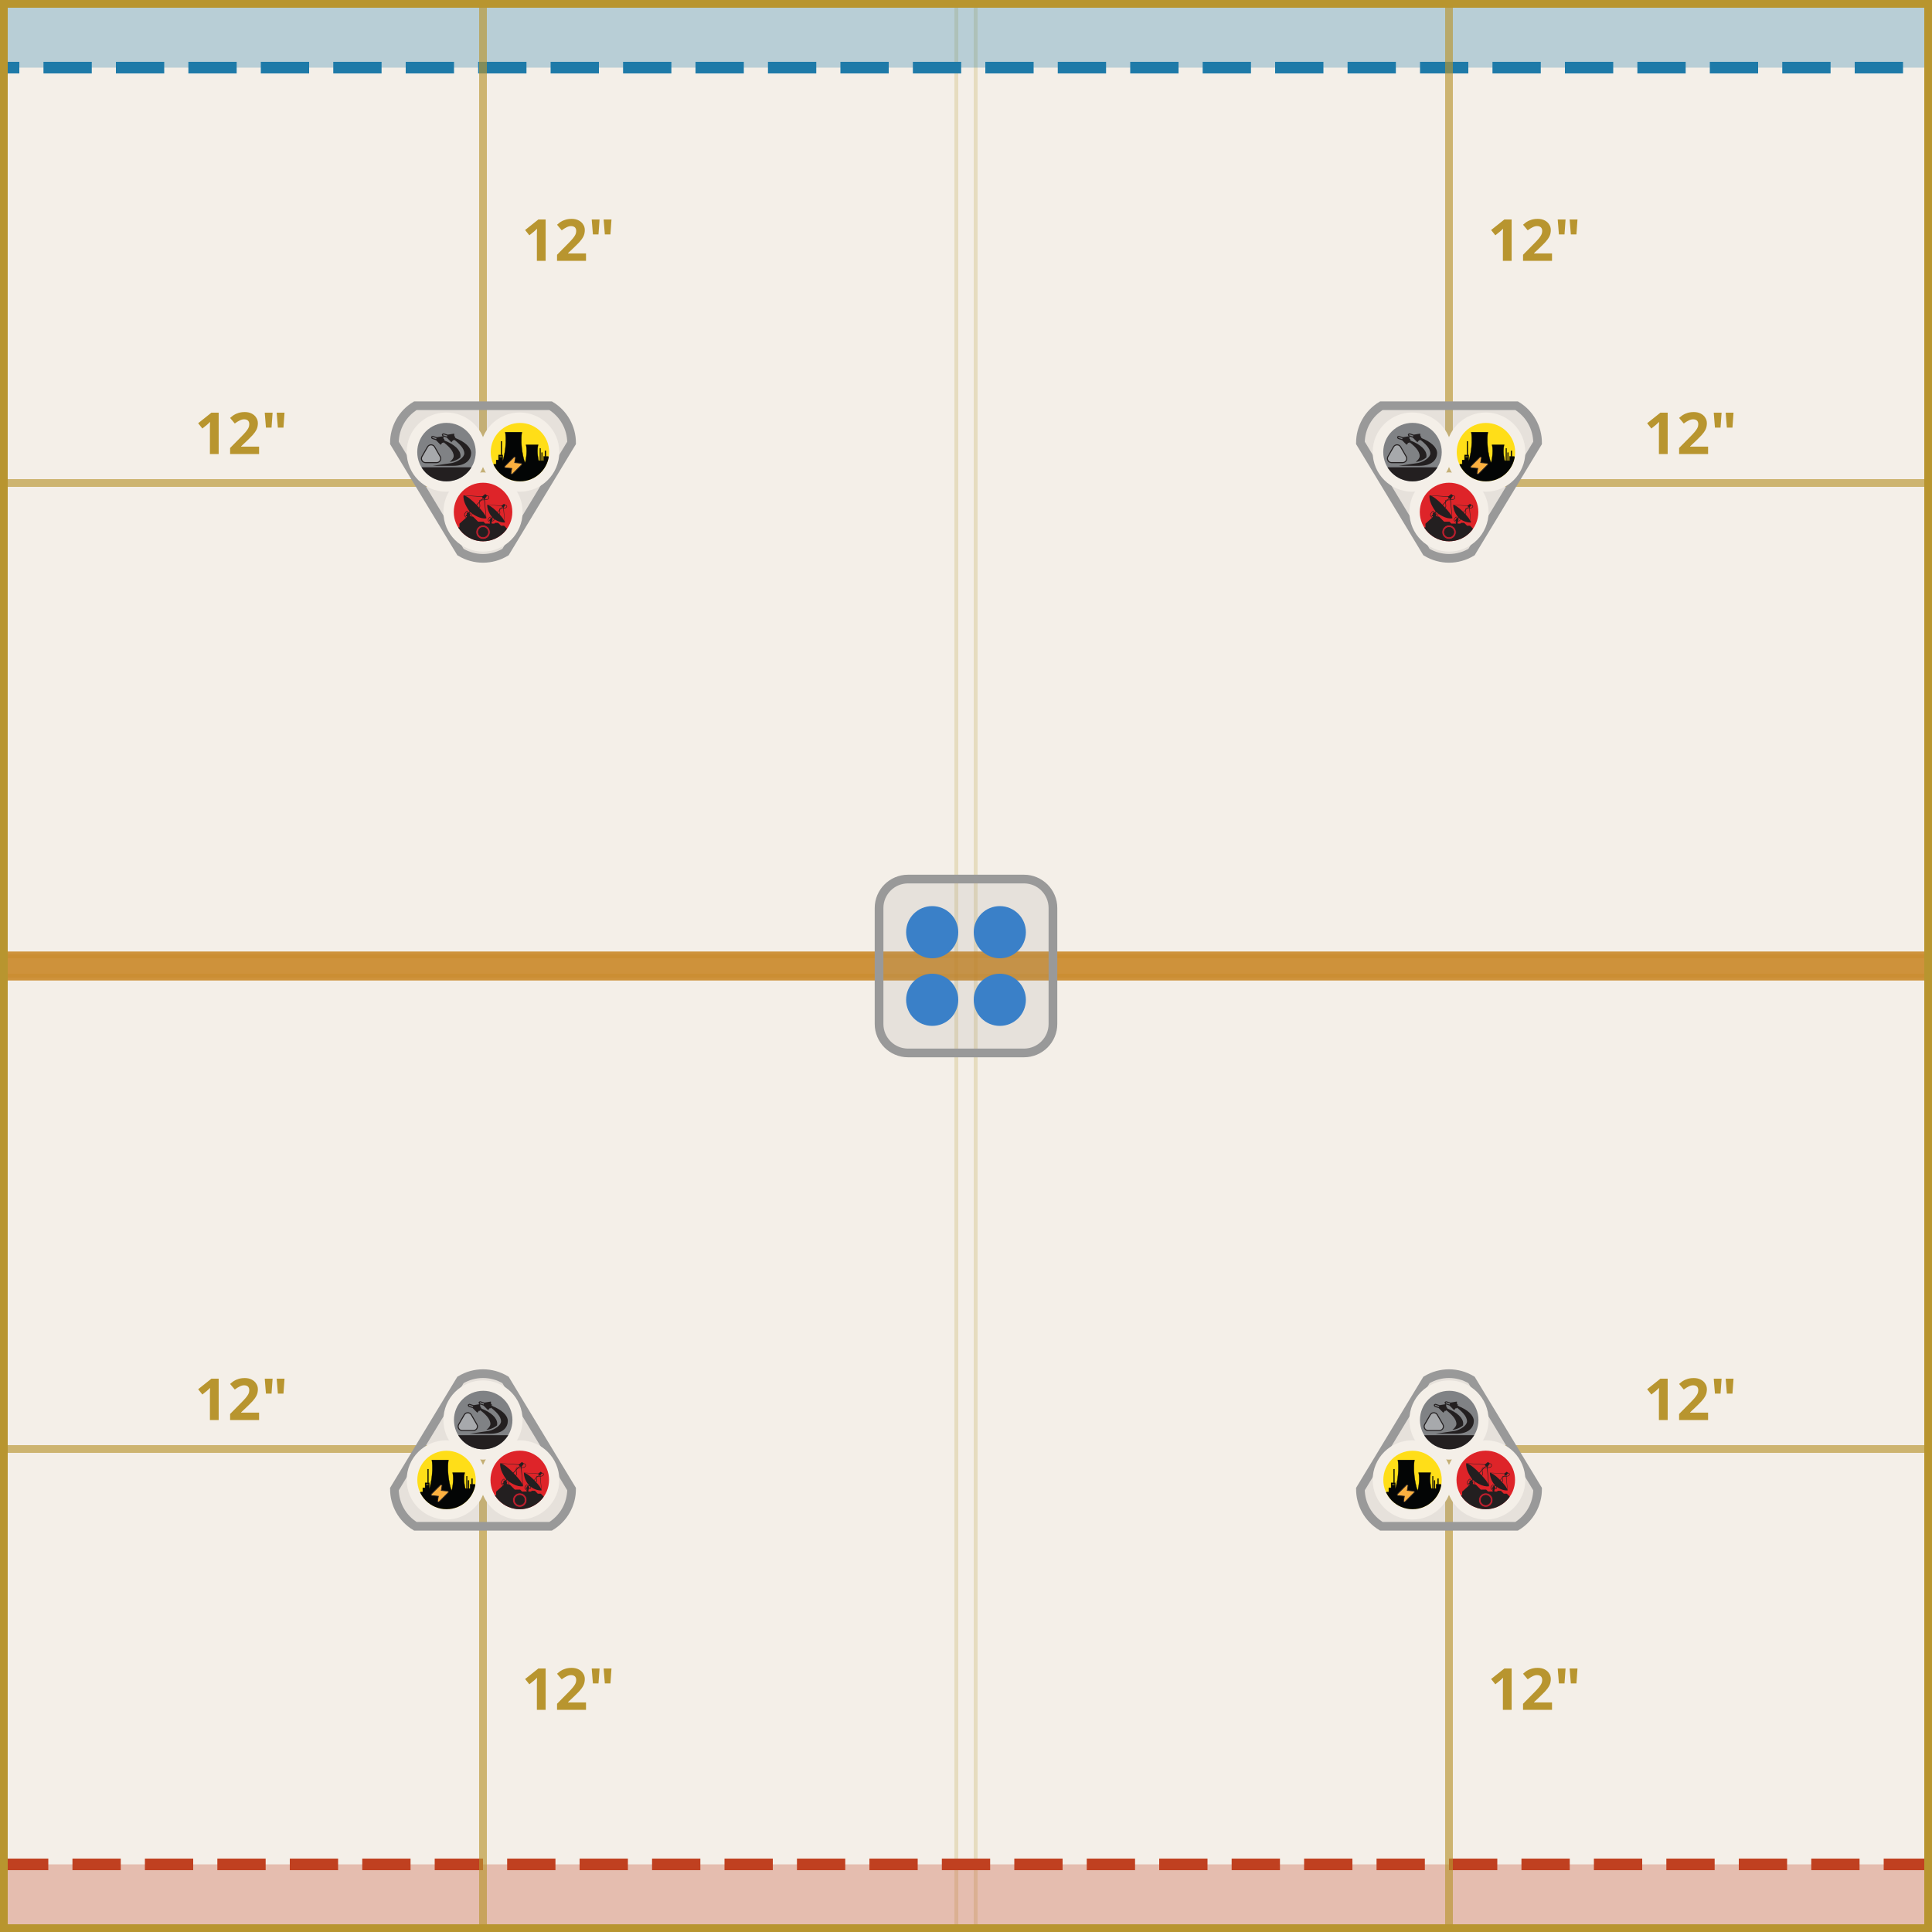
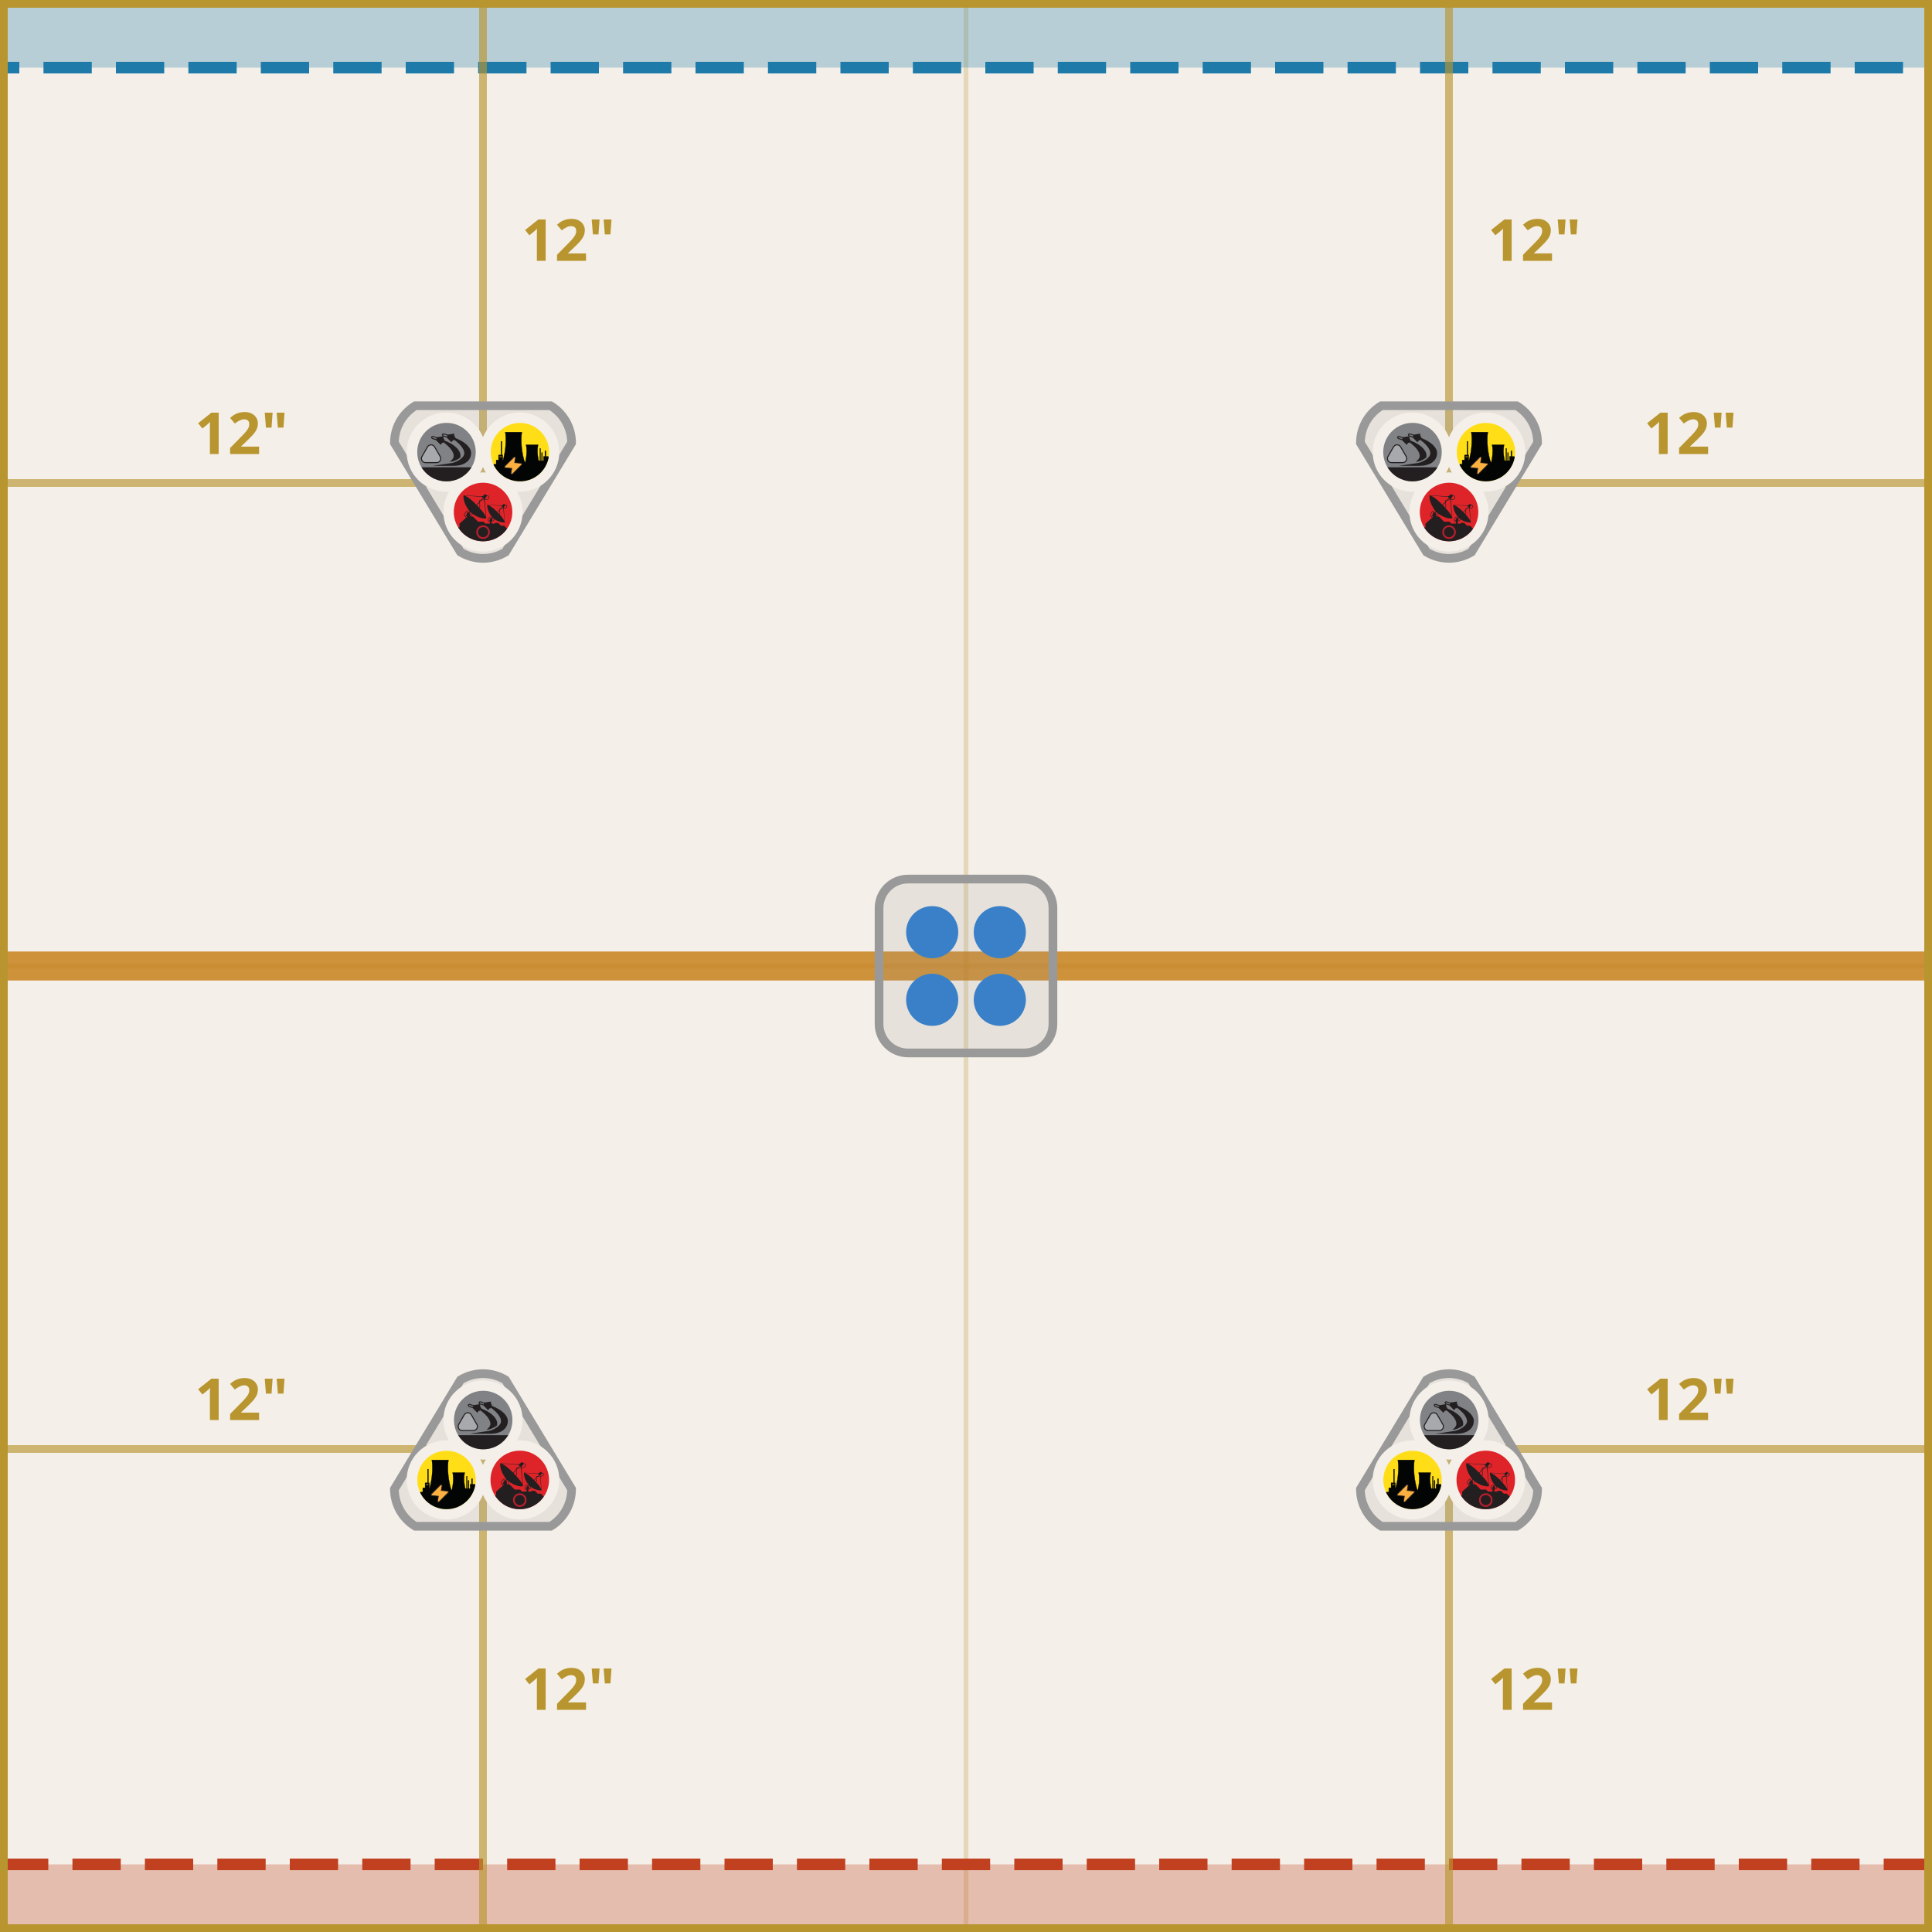
<svg xmlns="http://www.w3.org/2000/svg" viewBox="0 0 200 200" width="1000" height="1000">
  <rect width="200" height="200" fill="#f4efe8" />
-   <line x1="99" y1="0" x2="99" y2="200" stroke="#B8952F" stroke-width=".4" opacity=".22" />
-   <line x1="101" y1="0" x2="101" y2="200" stroke="#B8952F" stroke-width=".4" opacity=".22" />
-   <line x1="0" y1="99" x2="200" y2="99" stroke="#B8952F" stroke-width=".4" opacity=".22" />
-   <line x1="0" y1="101" x2="200" y2="101" stroke="#B8952F" stroke-width=".4" opacity=".22" />
+   <line x1="100" y1="0" x2="100" y2="200" stroke="#B8952F" stroke-width=".5" opacity=".25" />
+   <line x1="0" y1="100" x2="200" y2="100" stroke="#B8952F" stroke-width=".5" opacity=".25" />
  <rect x="0" y="0" width="200" height="7" fill="#1E7AA8" fill-opacity=".28" stroke="#1E7AA8" stroke-width="1.2" stroke-dasharray="5,2.5" />
  <rect x="0" y="193" width="200" height="7" fill="#C04020" fill-opacity=".28" stroke="#C04020" stroke-width="1.2" stroke-dasharray="5,2.5" />
  <line x1="0" y1="100" x2="200" y2="100" stroke="#C47A10" stroke-width="3" opacity=".8" />
  <rect x="0" y="0" width="200" height="200" fill="none" stroke="#B8952F" stroke-width="1.6" />
  <line x1="50" y1="50" x2="50" y2="0" stroke="#B8952F" stroke-width=".8" opacity=".65" />
  <line x1="47" y1="0" x2="53" y2="0" stroke="#B8952F" stroke-width=".8" opacity=".7" />
  <text x="54" y="27" text-anchor="start" font-size="6" fill="#B8952F" font-family="sans-serif" font-weight="600">12"</text>
  <line x1="50" y1="50" x2="0" y2="50" stroke="#B8952F" stroke-width=".8" opacity=".65" />
  <line x1="0" y1="47" x2="0" y2="53" stroke="#B8952F" stroke-width=".8" opacity=".7" />
  <text x="25" y="47" text-anchor="middle" font-size="6" fill="#B8952F" font-family="sans-serif" font-weight="600">12"</text>
  <line x1="150" y1="50" x2="150" y2="0" stroke="#B8952F" stroke-width=".8" opacity=".65" />
  <line x1="147" y1="0" x2="153" y2="0" stroke="#B8952F" stroke-width=".8" opacity=".7" />
  <text x="154" y="27" text-anchor="start" font-size="6" fill="#B8952F" font-family="sans-serif" font-weight="600">12"</text>
  <line x1="150" y1="50" x2="200" y2="50" stroke="#B8952F" stroke-width=".8" opacity=".65" />
  <line x1="200" y1="47" x2="200" y2="53" stroke="#B8952F" stroke-width=".8" opacity=".7" />
  <text x="175" y="47" text-anchor="middle" font-size="6" fill="#B8952F" font-family="sans-serif" font-weight="600">12"</text>
  <line x1="50" y1="150" x2="50" y2="200" stroke="#B8952F" stroke-width=".8" opacity=".65" />
  <line x1="47" y1="200" x2="53" y2="200" stroke="#B8952F" stroke-width=".8" opacity=".7" />
  <text x="54" y="177" text-anchor="start" font-size="6" fill="#B8952F" font-family="sans-serif" font-weight="600">12"</text>
  <line x1="50" y1="150" x2="0" y2="150" stroke="#B8952F" stroke-width=".8" opacity=".65" />
  <line x1="0" y1="147" x2="0" y2="153" stroke="#B8952F" stroke-width=".8" opacity=".7" />
  <text x="25" y="147" text-anchor="middle" font-size="6" fill="#B8952F" font-family="sans-serif" font-weight="600">12"</text>
  <line x1="150" y1="150" x2="150" y2="200" stroke="#B8952F" stroke-width=".8" opacity=".65" />
  <line x1="147" y1="200" x2="153" y2="200" stroke="#B8952F" stroke-width=".8" opacity=".7" />
  <text x="154" y="177" text-anchor="start" font-size="6" fill="#B8952F" font-family="sans-serif" font-weight="600">12"</text>
  <line x1="150" y1="150" x2="200" y2="150" stroke="#B8952F" stroke-width=".8" opacity=".65" />
  <line x1="200" y1="147" x2="200" y2="153" stroke="#B8952F" stroke-width=".8" opacity=".7" />
  <text x="175" y="147" text-anchor="middle" font-size="6" fill="#B8952F" font-family="sans-serif" font-weight="600">12"</text>
  <g transform="rotate(180,50,50)">
    <path d="M52.33,42.85 L59.17,54.15 A4.5,4.5 0 0,1 57,58 L43,58 A4.5,4.5 0 0,1 40.83,54.15 L47.67,42.85 A4.5,4.5 0 0,1 52.33,42.85 Z" fill="rgb(150,150,150)" fill-opacity=".15" stroke="#999" stroke-width=".9" />
    <circle cx="50" cy="47" r="2.7" fill="#3A80C8" />
    <circle cx="46.2" cy="53.2" r="2.7" fill="#3A80C8" />
    <circle cx="53.8" cy="53.2" r="2.7" fill="#3A80C8" />
  </g>
  <g transform="rotate(180,150,50)">
    <path d="M152.33,42.85 L159.17,54.15 A4.5,4.5 0 0,1 157,58 L143,58 A4.5,4.5 0 0,1 140.83,54.15 L147.67,42.85 A4.5,4.5 0 0,1 152.33,42.85 Z" fill="rgb(150,150,150)" fill-opacity=".15" stroke="#999" stroke-width=".9" />
    <circle cx="150" cy="47" r="2.7" fill="#3A80C8" />
    <circle cx="146.2" cy="53.2" r="2.7" fill="#3A80C8" />
    <circle cx="153.8" cy="53.2" r="2.7" fill="#3A80C8" />
  </g>
  <g>
    <path d="M52.33,142.85 L59.17,154.15 A4.5,4.5 0 0,1 57,158 L43,158 A4.5,4.5 0 0,1 40.83,154.15 L47.67,142.85 A4.5,4.5 0 0,1 52.33,142.85 Z" fill="rgb(150,150,150)" fill-opacity=".15" stroke="#999" stroke-width=".9" />
    <circle cx="50" cy="147" r="2.7" fill="#3A80C8" />
    <circle cx="46.2" cy="153.2" r="2.7" fill="#3A80C8" />
    <circle cx="53.8" cy="153.2" r="2.7" fill="#3A80C8" />
  </g>
  <g>
    <path d="M152.33,142.85 L159.17,154.15 A4.5,4.5 0 0,1 157,158 L143,158 A4.5,4.5 0 0,1 140.83,154.15 L147.67,142.85 A4.5,4.5 0 0,1 152.33,142.85 Z" fill="rgb(150,150,150)" fill-opacity=".15" stroke="#999" stroke-width=".9" />
    <circle cx="150" cy="147" r="2.7" fill="#3A80C8" />
    <circle cx="146.2" cy="153.2" r="2.7" fill="#3A80C8" />
    <circle cx="153.8" cy="153.2" r="2.7" fill="#3A80C8" />
  </g>
  <g>
    <rect x="91" y="91" width="18" height="18" rx="3" fill="rgb(150,150,150)" fill-opacity=".15" stroke="#999" stroke-width=".9" />
    <circle cx="96.5" cy="96.5" r="2.7" fill="#3A80C8" />
    <circle cx="103.5" cy="96.5" r="2.7" fill="#3A80C8" />
    <circle cx="96.5" cy="103.5" r="2.7" fill="#3A80C8" />
    <circle cx="103.5" cy="103.5" r="2.7" fill="#3A80C8" />
  </g>
  <circle cx="50.0" cy="53.0" r="4.1" fill="#f4efe8" />
  <g transform="translate(46.70,49.70) scale(0.103125)">
    <clipPath id="tk-com">
      <circle cx="32.06" cy="32.02" r="29.39" />
    </clipPath>
    <g clip-path="url(#tk-com)">
      <path fill="#de2429" d="M61.45 32.02C61.45 48.25 48.29 61.41 32.06 61.41C15.82 61.41 2.66 48.25 2.66 32.02C2.66 15.78 15.82 2.62 32.06 2.62C48.29 2.62 61.45 15.78 61.45 32.02" />
      <path fill="#231f20" d="M46.71 32.38C51.46 37.26 53.61 40.4 53.98 42.59C49.13 42.74 44.73 40.41 41.81 38.01L41.05 38.5L41.05 38.86L41.76 38.86L40.58 43L40.84 43.67L43.34 43.67L44.1 42.91L47.23 42.91L50.12 45.79L53.17 45.79L55.95 48.58L55.95 60.4L32.06 62.13L5.56 60.4L5.56 47.41L8.36 47.47L8.36 43.78L15.74 37.14L15.74 36.25L15.03 36.25L14.52 35.73L15.87 34.38C15.87 34.38 15.94 33.95 15.87 33.95C15.8 33.95 15.67 34.16 15.67 33.95C15.67 33.74 15.81 32.69 15.81 32.69L16.7 32.77L16.7 32.59L17.04 32.59L17.04 32.35L17.93 32.36L18.62 31.67C16.42 28.49 11.59 21.33 12.47 15.17C16.14 16.03 21.28 20.53 25.42 24.76L31.89 17.98L30.76 16.81L34.29 13.96L36.14 15.61L33.47 19.49L32.26 18.35L25.87 25.2C28.81 28.25 31.28 31.19 32.34 32.58C34.03 35.07 34.91 36.04 35.33 38.35C28.94 39.49 21.29 33.71 21.29 33.71L19.33 32.18L18.51 33L18.42 33.53L19.55 33.54L19.06 35.91L20.27 36.59L21.92 36.59L27.09 41.75L32.48 41.75L34.39 43.67L38.99 43.67L38.99 41.06L37.98 40.39L39.11 39.34L39.05 38.68L41.31 37.41C41.31 37.41 36.18 31.86 36.18 24.72C37.13 24.55 41.61 27.25 45.44 31.1C45.77 31.42 46.08 31.74 46.39 32.05L51.3 26.94L50.4 25.87L53.08 23.8L54.54 25.05L52.33 27.85L51.57 27.19L46.71 32.38" />
      <path fill="#231f20" d="M33.01 17.76L34.84 36.67L34.71 37.18L35.33 38.35L33.64 17.76L31.55 16.42L12.8 15.26L13.8 15.61L31.14 16.88L33.01 17.76" />
      <path fill="#231f20" d="M36.83 24.96L50.81 25.99L52.2 26.64L53.56 40.63L53.51 41.42L53.97 42.55L52.67 26.64L51.12 25.65L36.18 24.72L36.83 24.96" />
      <path fill="none" stroke="#231f20" stroke-width="0.5" d="M15.43 37.87C15.43 37.87 13.61 36.18 13.5 35.66C13.38 35.14 13.12 34.2 14.02 33.14C14.92 32.08 15.43 31.24 15.94 31.18C16.44 31.11 16.8 31.38 17.03 31.73C17.25 32.08 17.42 33.12 17.42 33.12" />
      <path fill="none" stroke="#231f20" stroke-width="0.5" d="M19.9 36.92C19.9 36.92 20.51 36.44 20.7 35.71C20.9 34.99 21.07 34.56 21.13 33.93C21.2 33.3 21.13 32.03 21.13 32.03" />
      <path fill="none" stroke="#231f20" stroke-width="0.5" d="M27.7 28.18C27.7 28.18 28.64 27.45 28.8 26.64C28.97 25.83 28.82 24.6 28.52 22.83C28.22 21.07 28.49 20.29 29.01 20.11C29.54 19.93 33.5 19.86 34.72 19.7C35.94 19.53 37 19.39 37.56 18.53C38.12 17.67 38.02 16.95 37.46 16.14C36.9 15.33 34.85 15.76 34.85 15.76" />
      <path fill="none" stroke="#231f20" stroke-width="0.5" d="M39.34 42.55C39.34 42.55 37.59 41.3 37.34 40.79C37.1 40.28 36.85 39.6 37.62 38.58C38.4 37.56 38.99 36.67 39.49 37.08C39.98 37.49 40.51 38.45 40.51 38.45" />
      <path fill="none" stroke="#231f20" stroke-width="0.5" d="M40.82 40.88C40.87 40.88 41.78 41.22 42.16 41.01C42.54 40.79 42.92 40.73 43.02 39.84C43.11 38.95 43.13 37.33 43.13 37.33" />
      <path fill="none" stroke="#231f20" stroke-width="0.5" d="M48.16 34.74C48.21 34.74 48.99 33.95 48.99 32.6C48.99 31.24 48.29 30.04 48.66 29.17C49.02 28.29 49.65 28.36 51.15 28.34C52.65 28.33 53.9 28.49 54.97 27.75C56.04 27.01 56.03 26.4 55.83 25.87C55.63 25.34 54.38 24.94 53.64 24.89" />
      <path fill="#be1e2d" d="M32.06 57.05C29.4 57.05 27.25 54.89 27.25 52.24C27.25 49.58 29.4 47.43 32.06 47.43C34.71 47.43 36.87 49.58 36.87 52.24C36.87 54.89 34.71 57.05 32.06 57.05M32.06 45.1C28.12 45.1 24.92 48.3 24.92 52.24C24.92 56.18 28.12 59.38 32.06 59.38C36 59.38 39.2 56.18 39.2 52.24C39.2 48.3 36 45.1 32.06 45.1" />
      <path fill="none" stroke="#231f20" stroke-width="0.62" d="M39.2 52.24C39.2 56.18 36 59.38 32.06 59.38C28.12 59.38 24.92 56.18 24.92 52.24C24.92 48.3 28.12 45.1 32.06 45.1C36 45.1 39.2 48.3 39.2 52.24" />
      <path fill="none" stroke="#231f20" stroke-width="0.62" d="M36.87 52.24C36.87 54.89 34.71 57.05 32.06 57.05C29.4 57.05 27.25 54.89 27.25 52.24C27.25 49.58 29.4 47.43 32.06 47.43C34.71 47.43 36.87 49.58 36.87 52.24" />
    </g>
  </g>
  <circle cx="53.8" cy="46.8" r="4.1" fill="#f4efe8" />
  <g transform="translate(50.50,43.50) scale(0.103125)">
    <clipPath id="tk-pow">
      <circle cx="32.24" cy="32.06" r="29.33" />
    </clipPath>
    <g clip-path="url(#tk-pow)">
      <path fill="#ffde18" d="M61.58 32.06C61.58 48.26 48.44 61.4 32.24 61.4C16.04 61.4 2.91 48.26 2.91 32.06C2.91 15.86 16.04 2.73 32.24 2.73C48.44 2.73 61.58 15.86 61.58 32.06" />
      <path fill="#030505" stroke="#030505" stroke-width="0.25" d="M6.34 44.17L8.38 44.17L8.38 39.93L10.72 39.93L10.72 34.93L13.15 34.93L13.15 21.2L14.09 21.2L14.09 34.93L14.99 34.93L14.99 40.97C14.99 40.97 19.6 26.55 17.49 11.96L34.18 11.96C32.07 26.55 36.68 40.97 36.68 40.97L37.49 42.67C37.49 42.67 40.08 32.59 38.36 24.61L50.5 24.61C48.78 32.59 51.1 40.63 51.1 40.63L52.23 40.63L52.23 28.32L52.98 28.32L52.98 40.63L53.96 40.63L53.96 32.53L54.8 32.53L54.8 40.62L55.89 40.62L55.89 36.36L57.3 36.36L57.3 30.71L58.33 30.71L58.33 36.34L60.52 36.34L62.49 38.7L59.95 41.84L58.89 52.05L42.06 62.07L27.24 62.87L17.63 60.47L1.6 47.65L6.34 44.17" />
      <path fill="#ffde18" d="M11.6 36.29H14.1V37.08H11.6Z" />
      <path fill="none" stroke="#030505" stroke-width="0.25" d="M11.6 36.29H14.1V37.08H11.6Z" />
      <path fill="#fbb040" stroke="#231f20" stroke-width="0.76" d="M33.25 43.18L26.94 42.55L27.77 37.86C27.91 36.95 26.8 36.39 26.15 37.04L17.04 46.15C16.44 46.75 16.87 47.78 17.72 47.78L24.03 48.41L23.2 53.1C23.06 54.01 24.16 54.57 24.82 53.92L33.92 44.81C34.52 44.21 34.1 43.18 33.25 43.18" />
    </g>
  </g>
  <circle cx="46.2" cy="46.8" r="4.1" fill="#f4efe8" />
  <g transform="translate(42.90,43.50) scale(0.103125)">
    <clipPath id="tk-han">
      <circle cx="32.2" cy="32.02" r="29.36" />
    </clipPath>
    <g clip-path="url(#tk-han)">
      <path fill="#808285" d="M61.56 32.02C61.56 48.24 48.42 61.38 32.2 61.38C15.98 61.38 2.84 48.24 2.84 32.02C2.84 15.8 15.98 2.65 32.2 2.65C48.42 2.65 61.56 15.8 61.56 32.02" />
      <path fill="#231f20" d="M32.2 61.38C42.84 61.38 52.17 55.72 57.32 47.24L7.08 47.24C12.23 55.72 21.55 61.38 32.2 61.38" />
      <path fill="#231f20" d="M40.54 17.66L38.46 17.98L38.5 18.47C44.67 23.08 50.06 28.06 50.09 33.35C50.05 37.31 43.93 41.52 38.03 42.91L18.42 45.79L38.87 45.79C52.98 45.79 56.87 38.52 56.92 33.02C56.92 27.34 50.85 21.58 40.54 17.66" />
      <path fill="#231f20" d="M29.75 20.23L27.74 20.53L27.78 21.03C33.97 25.65 39.4 30.65 39.43 35.96C39.41 38.01 37.77 40.11 35.38 41.86L37.77 41.51C40.99 40.74 44.06 39.16 46.11 37.4C46.21 36.8 46.26 36.2 46.26 35.63C46.26 29.93 40.15 24.15 29.75 20.23" />
      <path fill="#231f20" d="M32.68 16.45L28.66 15.14L29 14.1L33.02 15.4L32.68 16.45M40.61 17.63L40.98 16.44L40.09 16.15L39.93 13.46L33.46 14.51C33.46 14.51 31.07 13.74 29.51 13.23C28.97 13.06 27.77 13.69 27.6 14.17C27.42 14.67 28.01 16.01 28.56 16.19C30.11 16.7 32.5 17.47 32.5 17.47L37.13 22.12L38.83 20.04L39.73 20.32L40.12 19.14L41.18 19.5L41.68 17.96L40.61 17.63" />
      <path fill="#231f20" d="M21.84 19.01L17.82 17.71L18.16 16.66L22.18 17.97L21.84 19.01M29.77 20.19L30.14 19.01L29.25 18.71L29.09 16.03L22.62 17.08C22.62 17.08 20.23 16.3 18.67 15.8C18.13 15.62 16.93 16.25 16.76 16.73C16.58 17.24 17.17 18.58 17.72 18.76C19.27 19.26 21.66 20.04 21.66 20.04L26.29 24.69L27.99 22.6L28.89 22.89L29.28 21.71L30.34 22.07L30.84 20.53L29.77 20.19" />
      <path fill="#a7a9ac" stroke="#231f20" stroke-width="1.04" d="M13.18 26.75L7.59 36.43C6.02 39.16 7.99 42.58 11.14 42.58L22.31 42.58C25.47 42.58 27.44 39.16 25.86 36.43L20.27 26.75C18.7 24.02 14.76 24.02 13.18 26.75" />
    </g>
  </g>
  <circle cx="150.0" cy="53.0" r="4.1" fill="#f4efe8" />
  <g transform="translate(146.70,49.70) scale(0.103125)">
    <clipPath id="tk-com">
      <circle cx="32.06" cy="32.02" r="29.39" />
    </clipPath>
    <g clip-path="url(#tk-com)">
      <path fill="#de2429" d="M61.45 32.02C61.45 48.25 48.29 61.41 32.06 61.41C15.82 61.41 2.66 48.25 2.66 32.02C2.66 15.78 15.82 2.62 32.06 2.62C48.29 2.62 61.45 15.78 61.45 32.02" />
      <path fill="#231f20" d="M46.71 32.38C51.46 37.26 53.61 40.4 53.98 42.59C49.13 42.74 44.73 40.41 41.81 38.01L41.05 38.5L41.05 38.86L41.76 38.86L40.58 43L40.84 43.67L43.34 43.67L44.1 42.91L47.23 42.91L50.12 45.79L53.17 45.79L55.95 48.58L55.95 60.4L32.06 62.13L5.56 60.4L5.56 47.41L8.36 47.47L8.36 43.78L15.74 37.14L15.74 36.25L15.03 36.25L14.52 35.73L15.87 34.38C15.87 34.38 15.94 33.95 15.87 33.95C15.8 33.95 15.67 34.16 15.67 33.95C15.67 33.74 15.81 32.69 15.81 32.69L16.7 32.77L16.7 32.59L17.04 32.59L17.04 32.35L17.93 32.36L18.62 31.67C16.42 28.49 11.59 21.33 12.47 15.17C16.14 16.03 21.28 20.53 25.42 24.76L31.89 17.98L30.76 16.81L34.29 13.96L36.14 15.61L33.47 19.49L32.26 18.35L25.87 25.2C28.81 28.25 31.28 31.19 32.34 32.58C34.03 35.07 34.91 36.04 35.33 38.35C28.94 39.49 21.29 33.71 21.29 33.71L19.33 32.18L18.51 33L18.42 33.53L19.55 33.54L19.06 35.91L20.27 36.59L21.92 36.59L27.09 41.75L32.48 41.75L34.39 43.67L38.99 43.67L38.99 41.06L37.98 40.39L39.11 39.34L39.05 38.68L41.31 37.41C41.31 37.41 36.18 31.86 36.18 24.72C37.13 24.55 41.61 27.25 45.44 31.1C45.77 31.42 46.08 31.74 46.39 32.05L51.3 26.94L50.4 25.87L53.08 23.8L54.54 25.05L52.33 27.85L51.57 27.19L46.71 32.38" />
      <path fill="#231f20" d="M33.01 17.76L34.84 36.67L34.71 37.18L35.33 38.35L33.64 17.76L31.55 16.42L12.8 15.26L13.8 15.61L31.14 16.88L33.01 17.76" />
      <path fill="#231f20" d="M36.83 24.96L50.81 25.99L52.2 26.64L53.56 40.63L53.51 41.42L53.97 42.55L52.67 26.64L51.12 25.65L36.18 24.72L36.83 24.96" />
      <path fill="none" stroke="#231f20" stroke-width="0.5" d="M15.43 37.87C15.43 37.87 13.61 36.18 13.5 35.66C13.38 35.14 13.12 34.2 14.02 33.14C14.92 32.08 15.43 31.24 15.94 31.18C16.44 31.11 16.8 31.38 17.03 31.73C17.25 32.08 17.42 33.12 17.42 33.12" />
      <path fill="none" stroke="#231f20" stroke-width="0.5" d="M19.9 36.92C19.9 36.92 20.51 36.44 20.7 35.71C20.9 34.99 21.07 34.56 21.13 33.93C21.2 33.3 21.13 32.03 21.13 32.03" />
      <path fill="none" stroke="#231f20" stroke-width="0.5" d="M27.7 28.18C27.7 28.18 28.64 27.45 28.8 26.64C28.97 25.83 28.82 24.6 28.52 22.83C28.22 21.07 28.49 20.29 29.01 20.11C29.54 19.93 33.5 19.86 34.72 19.7C35.94 19.53 37 19.39 37.56 18.53C38.12 17.67 38.02 16.95 37.46 16.14C36.9 15.33 34.85 15.76 34.85 15.76" />
      <path fill="none" stroke="#231f20" stroke-width="0.5" d="M39.34 42.55C39.34 42.55 37.59 41.3 37.34 40.79C37.1 40.28 36.85 39.6 37.62 38.58C38.4 37.56 38.99 36.67 39.49 37.08C39.98 37.49 40.51 38.45 40.51 38.45" />
      <path fill="none" stroke="#231f20" stroke-width="0.5" d="M40.82 40.88C40.87 40.88 41.78 41.22 42.16 41.01C42.54 40.79 42.92 40.73 43.02 39.84C43.11 38.95 43.13 37.33 43.13 37.33" />
      <path fill="none" stroke="#231f20" stroke-width="0.5" d="M48.16 34.74C48.21 34.74 48.99 33.95 48.99 32.6C48.99 31.24 48.29 30.04 48.66 29.17C49.02 28.29 49.65 28.36 51.15 28.34C52.65 28.33 53.9 28.49 54.97 27.75C56.04 27.01 56.03 26.4 55.83 25.87C55.63 25.34 54.38 24.94 53.64 24.89" />
      <path fill="#be1e2d" d="M32.06 57.05C29.4 57.05 27.25 54.89 27.25 52.24C27.25 49.58 29.4 47.43 32.06 47.43C34.71 47.43 36.87 49.58 36.87 52.24C36.87 54.89 34.71 57.05 32.06 57.05M32.06 45.1C28.12 45.1 24.92 48.3 24.92 52.24C24.92 56.18 28.12 59.38 32.06 59.38C36 59.38 39.2 56.18 39.2 52.24C39.2 48.3 36 45.1 32.06 45.1" />
      <path fill="none" stroke="#231f20" stroke-width="0.62" d="M39.2 52.24C39.2 56.18 36 59.38 32.06 59.38C28.12 59.38 24.92 56.18 24.92 52.24C24.92 48.3 28.12 45.1 32.06 45.1C36 45.1 39.2 48.3 39.2 52.24" />
      <path fill="none" stroke="#231f20" stroke-width="0.62" d="M36.87 52.24C36.87 54.89 34.71 57.05 32.06 57.05C29.4 57.05 27.25 54.89 27.25 52.24C27.25 49.58 29.4 47.43 32.06 47.43C34.71 47.43 36.87 49.58 36.87 52.24" />
    </g>
  </g>
  <circle cx="153.8" cy="46.8" r="4.1" fill="#f4efe8" />
  <g transform="translate(150.50,43.50) scale(0.103125)">
    <clipPath id="tk-pow">
      <circle cx="32.24" cy="32.06" r="29.33" />
    </clipPath>
    <g clip-path="url(#tk-pow)">
      <path fill="#ffde18" d="M61.58 32.06C61.58 48.26 48.44 61.4 32.24 61.4C16.04 61.4 2.91 48.26 2.91 32.06C2.91 15.86 16.04 2.73 32.24 2.73C48.44 2.73 61.58 15.86 61.58 32.06" />
      <path fill="#030505" stroke="#030505" stroke-width="0.25" d="M6.34 44.17L8.38 44.17L8.38 39.93L10.72 39.93L10.72 34.93L13.15 34.93L13.15 21.2L14.09 21.2L14.09 34.93L14.99 34.93L14.99 40.97C14.99 40.97 19.6 26.55 17.49 11.96L34.18 11.96C32.07 26.55 36.68 40.97 36.68 40.97L37.49 42.67C37.49 42.67 40.08 32.59 38.36 24.61L50.5 24.61C48.78 32.59 51.1 40.63 51.1 40.63L52.23 40.63L52.23 28.32L52.98 28.32L52.98 40.63L53.96 40.63L53.96 32.53L54.8 32.53L54.8 40.62L55.89 40.62L55.89 36.36L57.3 36.36L57.3 30.71L58.33 30.71L58.33 36.34L60.52 36.34L62.49 38.7L59.95 41.84L58.89 52.05L42.06 62.07L27.24 62.87L17.63 60.47L1.6 47.65L6.34 44.17" />
      <path fill="#ffde18" d="M11.6 36.29H14.1V37.08H11.6Z" />
      <path fill="none" stroke="#030505" stroke-width="0.25" d="M11.6 36.29H14.1V37.08H11.6Z" />
      <path fill="#fbb040" stroke="#231f20" stroke-width="0.76" d="M33.25 43.18L26.94 42.55L27.77 37.86C27.91 36.95 26.8 36.39 26.15 37.04L17.04 46.15C16.44 46.75 16.87 47.78 17.72 47.78L24.03 48.41L23.2 53.1C23.06 54.01 24.16 54.57 24.82 53.92L33.92 44.81C34.52 44.21 34.1 43.18 33.25 43.18" />
    </g>
  </g>
  <circle cx="146.2" cy="46.8" r="4.1" fill="#f4efe8" />
  <g transform="translate(142.90,43.50) scale(0.103125)">
    <clipPath id="tk-han">
      <circle cx="32.2" cy="32.02" r="29.36" />
    </clipPath>
    <g clip-path="url(#tk-han)">
      <path fill="#808285" d="M61.56 32.02C61.56 48.24 48.42 61.38 32.2 61.38C15.98 61.38 2.84 48.24 2.84 32.02C2.84 15.8 15.98 2.65 32.2 2.65C48.42 2.65 61.56 15.8 61.56 32.02" />
      <path fill="#231f20" d="M32.2 61.38C42.84 61.38 52.17 55.72 57.32 47.24L7.08 47.24C12.23 55.72 21.55 61.38 32.2 61.38" />
      <path fill="#231f20" d="M40.54 17.66L38.46 17.98L38.5 18.47C44.67 23.08 50.06 28.06 50.09 33.35C50.05 37.31 43.93 41.52 38.03 42.91L18.42 45.79L38.87 45.79C52.98 45.79 56.87 38.52 56.92 33.02C56.92 27.34 50.85 21.58 40.54 17.66" />
      <path fill="#231f20" d="M29.75 20.23L27.74 20.53L27.78 21.03C33.97 25.65 39.4 30.65 39.43 35.96C39.41 38.01 37.77 40.11 35.38 41.86L37.77 41.51C40.99 40.74 44.06 39.16 46.11 37.4C46.21 36.8 46.26 36.2 46.26 35.63C46.26 29.93 40.15 24.15 29.75 20.23" />
      <path fill="#231f20" d="M32.68 16.45L28.66 15.14L29 14.1L33.02 15.4L32.68 16.45M40.61 17.63L40.98 16.44L40.09 16.15L39.93 13.46L33.46 14.51C33.46 14.51 31.07 13.74 29.51 13.23C28.97 13.06 27.77 13.69 27.6 14.17C27.42 14.67 28.01 16.01 28.56 16.19C30.11 16.7 32.5 17.47 32.5 17.47L37.13 22.12L38.83 20.04L39.73 20.32L40.12 19.14L41.18 19.5L41.68 17.96L40.61 17.63" />
      <path fill="#231f20" d="M21.84 19.01L17.82 17.71L18.16 16.66L22.18 17.97L21.84 19.01M29.77 20.19L30.14 19.01L29.25 18.71L29.09 16.03L22.62 17.08C22.62 17.08 20.23 16.3 18.67 15.8C18.13 15.62 16.93 16.25 16.76 16.73C16.58 17.24 17.17 18.58 17.72 18.76C19.27 19.26 21.66 20.04 21.66 20.04L26.29 24.69L27.99 22.6L28.89 22.89L29.28 21.71L30.34 22.07L30.84 20.53L29.77 20.19" />
      <path fill="#a7a9ac" stroke="#231f20" stroke-width="1.04" d="M13.18 26.75L7.59 36.43C6.02 39.16 7.99 42.58 11.14 42.58L22.31 42.58C25.47 42.58 27.44 39.16 25.86 36.43L20.27 26.75C18.7 24.02 14.76 24.02 13.18 26.75" />
    </g>
  </g>
  <circle cx="50.0" cy="147.0" r="4.1" fill="#f4efe8" />
  <g transform="translate(46.70,143.70) scale(0.103125)">
    <clipPath id="tk-han">
      <circle cx="32.2" cy="32.02" r="29.36" />
    </clipPath>
    <g clip-path="url(#tk-han)">
      <path fill="#808285" d="M61.56 32.02C61.56 48.24 48.42 61.38 32.2 61.38C15.98 61.38 2.84 48.24 2.84 32.02C2.84 15.8 15.98 2.65 32.2 2.65C48.42 2.65 61.56 15.8 61.56 32.02" />
      <path fill="#231f20" d="M32.2 61.38C42.84 61.38 52.17 55.72 57.32 47.24L7.08 47.24C12.23 55.72 21.55 61.38 32.2 61.38" />
      <path fill="#231f20" d="M40.54 17.66L38.46 17.98L38.5 18.47C44.67 23.08 50.06 28.06 50.09 33.35C50.05 37.31 43.93 41.52 38.03 42.91L18.42 45.79L38.87 45.79C52.98 45.79 56.87 38.52 56.92 33.02C56.92 27.34 50.85 21.58 40.54 17.66" />
      <path fill="#231f20" d="M29.75 20.23L27.74 20.53L27.78 21.03C33.97 25.65 39.4 30.65 39.43 35.96C39.41 38.01 37.77 40.11 35.38 41.86L37.77 41.51C40.99 40.74 44.06 39.16 46.11 37.4C46.21 36.8 46.26 36.2 46.26 35.63C46.26 29.93 40.15 24.15 29.75 20.23" />
      <path fill="#231f20" d="M32.68 16.45L28.66 15.14L29 14.1L33.02 15.4L32.68 16.45M40.61 17.63L40.98 16.44L40.09 16.15L39.93 13.46L33.46 14.51C33.46 14.51 31.07 13.74 29.51 13.23C28.97 13.06 27.77 13.69 27.6 14.17C27.42 14.67 28.01 16.01 28.56 16.19C30.11 16.7 32.5 17.47 32.5 17.47L37.13 22.12L38.83 20.04L39.73 20.32L40.12 19.14L41.18 19.5L41.68 17.96L40.61 17.63" />
      <path fill="#231f20" d="M21.84 19.01L17.82 17.71L18.16 16.66L22.18 17.97L21.84 19.01M29.77 20.19L30.14 19.01L29.25 18.71L29.09 16.03L22.62 17.08C22.62 17.08 20.23 16.3 18.67 15.8C18.13 15.62 16.93 16.25 16.76 16.73C16.58 17.24 17.17 18.58 17.72 18.76C19.27 19.26 21.66 20.04 21.66 20.04L26.29 24.69L27.99 22.6L28.89 22.89L29.28 21.71L30.34 22.07L30.84 20.53L29.77 20.19" />
      <path fill="#a7a9ac" stroke="#231f20" stroke-width="1.04" d="M13.18 26.75L7.59 36.43C6.02 39.16 7.99 42.58 11.14 42.58L22.31 42.58C25.47 42.58 27.44 39.16 25.86 36.43L20.27 26.75C18.7 24.02 14.76 24.02 13.18 26.75" />
    </g>
  </g>
  <circle cx="46.2" cy="153.2" r="4.1" fill="#f4efe8" />
  <g transform="translate(42.90,149.90) scale(0.103125)">
    <clipPath id="tk-pow">
      <circle cx="32.24" cy="32.06" r="29.33" />
    </clipPath>
    <g clip-path="url(#tk-pow)">
      <path fill="#ffde18" d="M61.58 32.06C61.58 48.26 48.44 61.4 32.24 61.4C16.04 61.4 2.91 48.26 2.91 32.06C2.91 15.86 16.04 2.73 32.24 2.73C48.44 2.73 61.58 15.86 61.58 32.06" />
      <path fill="#030505" stroke="#030505" stroke-width="0.25" d="M6.34 44.17L8.38 44.17L8.38 39.93L10.72 39.93L10.72 34.93L13.15 34.93L13.15 21.2L14.09 21.2L14.09 34.93L14.99 34.93L14.99 40.97C14.99 40.97 19.6 26.55 17.49 11.96L34.18 11.96C32.07 26.55 36.68 40.97 36.68 40.97L37.49 42.67C37.49 42.67 40.08 32.59 38.36 24.61L50.5 24.61C48.78 32.59 51.1 40.63 51.1 40.63L52.23 40.63L52.23 28.32L52.98 28.32L52.98 40.63L53.96 40.63L53.96 32.53L54.8 32.53L54.8 40.62L55.89 40.62L55.89 36.36L57.3 36.36L57.3 30.71L58.33 30.71L58.33 36.34L60.52 36.34L62.49 38.7L59.95 41.84L58.89 52.05L42.06 62.07L27.24 62.87L17.63 60.47L1.6 47.65L6.34 44.17" />
      <path fill="#ffde18" d="M11.6 36.29H14.1V37.08H11.6Z" />
      <path fill="none" stroke="#030505" stroke-width="0.25" d="M11.6 36.29H14.1V37.08H11.6Z" />
      <path fill="#fbb040" stroke="#231f20" stroke-width="0.76" d="M33.25 43.18L26.94 42.55L27.77 37.86C27.91 36.95 26.8 36.39 26.15 37.04L17.04 46.15C16.44 46.75 16.87 47.78 17.72 47.78L24.03 48.41L23.2 53.1C23.06 54.01 24.16 54.57 24.82 53.92L33.92 44.81C34.52 44.21 34.1 43.18 33.25 43.18" />
    </g>
  </g>
  <circle cx="53.8" cy="153.2" r="4.1" fill="#f4efe8" />
  <g transform="translate(50.50,149.90) scale(0.103125)">
    <clipPath id="tk-com">
      <circle cx="32.06" cy="32.02" r="29.39" />
    </clipPath>
    <g clip-path="url(#tk-com)">
      <path fill="#de2429" d="M61.45 32.02C61.45 48.25 48.29 61.41 32.06 61.41C15.82 61.41 2.66 48.25 2.66 32.02C2.66 15.78 15.82 2.62 32.06 2.62C48.29 2.62 61.45 15.78 61.45 32.02" />
      <path fill="#231f20" d="M46.71 32.38C51.46 37.26 53.61 40.4 53.98 42.59C49.13 42.74 44.73 40.41 41.81 38.01L41.05 38.5L41.05 38.86L41.76 38.86L40.58 43L40.84 43.67L43.34 43.67L44.1 42.91L47.23 42.91L50.12 45.79L53.17 45.79L55.95 48.58L55.95 60.4L32.06 62.13L5.56 60.4L5.56 47.41L8.36 47.47L8.36 43.78L15.74 37.14L15.74 36.25L15.03 36.25L14.52 35.73L15.87 34.38C15.87 34.38 15.94 33.95 15.87 33.95C15.8 33.95 15.67 34.16 15.67 33.95C15.67 33.74 15.81 32.69 15.81 32.69L16.7 32.77L16.7 32.59L17.04 32.59L17.04 32.35L17.93 32.36L18.62 31.67C16.42 28.49 11.59 21.33 12.47 15.17C16.14 16.03 21.28 20.53 25.42 24.76L31.89 17.98L30.76 16.81L34.29 13.96L36.14 15.61L33.47 19.49L32.26 18.35L25.87 25.2C28.81 28.25 31.28 31.19 32.34 32.58C34.03 35.07 34.91 36.04 35.33 38.35C28.94 39.49 21.29 33.71 21.29 33.71L19.33 32.18L18.51 33L18.42 33.53L19.55 33.54L19.06 35.91L20.27 36.59L21.92 36.59L27.09 41.75L32.48 41.75L34.39 43.67L38.99 43.67L38.99 41.06L37.98 40.39L39.11 39.34L39.05 38.68L41.31 37.41C41.31 37.41 36.18 31.86 36.18 24.72C37.13 24.55 41.61 27.25 45.44 31.1C45.77 31.42 46.08 31.74 46.39 32.05L51.3 26.94L50.4 25.87L53.08 23.8L54.54 25.05L52.33 27.85L51.57 27.19L46.71 32.38" />
      <path fill="#231f20" d="M33.01 17.76L34.84 36.67L34.71 37.18L35.33 38.35L33.64 17.76L31.55 16.42L12.8 15.26L13.8 15.61L31.14 16.88L33.01 17.76" />
      <path fill="#231f20" d="M36.83 24.96L50.81 25.99L52.2 26.64L53.56 40.63L53.51 41.42L53.97 42.55L52.67 26.64L51.12 25.65L36.18 24.72L36.83 24.96" />
      <path fill="none" stroke="#231f20" stroke-width="0.5" d="M15.43 37.87C15.43 37.87 13.61 36.18 13.5 35.66C13.38 35.14 13.12 34.2 14.02 33.14C14.92 32.08 15.43 31.24 15.94 31.18C16.44 31.11 16.8 31.38 17.03 31.73C17.25 32.08 17.42 33.12 17.42 33.12" />
      <path fill="none" stroke="#231f20" stroke-width="0.5" d="M19.9 36.92C19.9 36.92 20.51 36.44 20.7 35.71C20.9 34.99 21.07 34.56 21.13 33.93C21.2 33.3 21.13 32.03 21.13 32.03" />
      <path fill="none" stroke="#231f20" stroke-width="0.5" d="M27.7 28.18C27.7 28.18 28.64 27.45 28.8 26.64C28.97 25.83 28.82 24.6 28.52 22.83C28.22 21.07 28.49 20.29 29.01 20.11C29.54 19.93 33.5 19.86 34.72 19.7C35.94 19.53 37 19.39 37.56 18.53C38.12 17.67 38.02 16.95 37.46 16.14C36.9 15.33 34.85 15.76 34.85 15.76" />
      <path fill="none" stroke="#231f20" stroke-width="0.5" d="M39.34 42.55C39.34 42.55 37.59 41.3 37.34 40.79C37.1 40.28 36.85 39.6 37.62 38.58C38.4 37.56 38.99 36.67 39.49 37.08C39.98 37.49 40.51 38.45 40.51 38.45" />
      <path fill="none" stroke="#231f20" stroke-width="0.5" d="M40.82 40.88C40.87 40.88 41.78 41.22 42.16 41.01C42.54 40.79 42.92 40.73 43.02 39.84C43.11 38.95 43.13 37.33 43.13 37.33" />
      <path fill="none" stroke="#231f20" stroke-width="0.5" d="M48.16 34.74C48.21 34.74 48.99 33.95 48.99 32.6C48.99 31.24 48.29 30.04 48.66 29.17C49.02 28.29 49.65 28.36 51.15 28.34C52.65 28.33 53.9 28.49 54.97 27.75C56.04 27.01 56.03 26.4 55.83 25.87C55.63 25.34 54.38 24.94 53.64 24.89" />
      <path fill="#be1e2d" d="M32.06 57.05C29.4 57.05 27.25 54.89 27.25 52.24C27.25 49.58 29.4 47.43 32.06 47.43C34.71 47.43 36.87 49.58 36.87 52.24C36.87 54.89 34.71 57.05 32.06 57.05M32.06 45.1C28.12 45.1 24.92 48.3 24.92 52.24C24.92 56.18 28.12 59.38 32.06 59.38C36 59.38 39.2 56.18 39.2 52.24C39.2 48.3 36 45.1 32.06 45.1" />
      <path fill="none" stroke="#231f20" stroke-width="0.62" d="M39.2 52.24C39.2 56.18 36 59.38 32.06 59.38C28.12 59.38 24.92 56.18 24.92 52.24C24.92 48.3 28.12 45.1 32.06 45.1C36 45.1 39.2 48.3 39.2 52.24" />
      <path fill="none" stroke="#231f20" stroke-width="0.62" d="M36.87 52.24C36.87 54.89 34.71 57.05 32.06 57.05C29.4 57.05 27.25 54.89 27.25 52.24C27.25 49.58 29.4 47.43 32.06 47.43C34.71 47.43 36.87 49.58 36.87 52.24" />
    </g>
  </g>
  <circle cx="150.0" cy="147.0" r="4.1" fill="#f4efe8" />
  <g transform="translate(146.70,143.70) scale(0.103125)">
    <clipPath id="tk-han">
      <circle cx="32.2" cy="32.02" r="29.36" />
    </clipPath>
    <g clip-path="url(#tk-han)">
      <path fill="#808285" d="M61.56 32.02C61.56 48.24 48.42 61.38 32.2 61.38C15.98 61.38 2.84 48.24 2.84 32.02C2.84 15.8 15.98 2.65 32.2 2.65C48.42 2.65 61.56 15.8 61.56 32.02" />
      <path fill="#231f20" d="M32.2 61.38C42.84 61.38 52.17 55.72 57.32 47.24L7.08 47.24C12.23 55.72 21.55 61.38 32.2 61.38" />
      <path fill="#231f20" d="M40.54 17.66L38.46 17.98L38.5 18.47C44.67 23.08 50.06 28.06 50.09 33.35C50.05 37.31 43.93 41.52 38.03 42.91L18.42 45.79L38.87 45.79C52.98 45.79 56.87 38.52 56.92 33.02C56.92 27.34 50.85 21.58 40.54 17.66" />
      <path fill="#231f20" d="M29.75 20.23L27.74 20.53L27.78 21.03C33.97 25.65 39.4 30.65 39.43 35.96C39.41 38.01 37.77 40.11 35.38 41.86L37.77 41.51C40.99 40.74 44.06 39.16 46.11 37.4C46.21 36.8 46.26 36.2 46.26 35.63C46.26 29.93 40.15 24.15 29.75 20.23" />
      <path fill="#231f20" d="M32.68 16.45L28.66 15.14L29 14.1L33.02 15.4L32.68 16.45M40.61 17.63L40.98 16.44L40.09 16.15L39.93 13.46L33.46 14.51C33.46 14.51 31.07 13.74 29.51 13.23C28.97 13.06 27.77 13.69 27.6 14.17C27.42 14.67 28.01 16.01 28.56 16.19C30.11 16.7 32.5 17.47 32.5 17.47L37.13 22.12L38.83 20.04L39.73 20.32L40.12 19.14L41.18 19.5L41.68 17.96L40.61 17.63" />
      <path fill="#231f20" d="M21.84 19.01L17.82 17.71L18.16 16.66L22.18 17.97L21.84 19.01M29.77 20.19L30.14 19.01L29.25 18.71L29.09 16.03L22.62 17.08C22.62 17.08 20.23 16.3 18.67 15.8C18.13 15.62 16.93 16.25 16.76 16.73C16.58 17.24 17.17 18.58 17.72 18.76C19.27 19.26 21.66 20.04 21.66 20.04L26.29 24.69L27.99 22.6L28.89 22.89L29.28 21.71L30.34 22.07L30.84 20.53L29.77 20.19" />
      <path fill="#a7a9ac" stroke="#231f20" stroke-width="1.04" d="M13.18 26.75L7.59 36.43C6.02 39.16 7.99 42.58 11.14 42.58L22.31 42.58C25.47 42.58 27.44 39.16 25.86 36.43L20.27 26.75C18.7 24.02 14.76 24.02 13.18 26.75" />
    </g>
  </g>
  <circle cx="146.2" cy="153.2" r="4.1" fill="#f4efe8" />
  <g transform="translate(142.90,149.90) scale(0.103125)">
    <clipPath id="tk-pow">
      <circle cx="32.24" cy="32.06" r="29.33" />
    </clipPath>
    <g clip-path="url(#tk-pow)">
      <path fill="#ffde18" d="M61.58 32.06C61.58 48.26 48.44 61.4 32.24 61.4C16.04 61.4 2.91 48.26 2.91 32.06C2.91 15.86 16.04 2.73 32.24 2.73C48.44 2.73 61.58 15.86 61.58 32.06" />
      <path fill="#030505" stroke="#030505" stroke-width="0.25" d="M6.34 44.17L8.38 44.17L8.38 39.93L10.72 39.93L10.72 34.93L13.15 34.93L13.15 21.2L14.09 21.2L14.09 34.93L14.99 34.93L14.99 40.97C14.99 40.97 19.6 26.55 17.49 11.96L34.18 11.96C32.07 26.55 36.68 40.97 36.68 40.97L37.49 42.67C37.49 42.67 40.08 32.59 38.36 24.61L50.5 24.61C48.78 32.59 51.1 40.63 51.1 40.63L52.23 40.63L52.23 28.32L52.98 28.32L52.98 40.63L53.96 40.63L53.96 32.53L54.8 32.53L54.8 40.62L55.89 40.62L55.89 36.36L57.3 36.36L57.3 30.71L58.33 30.71L58.33 36.34L60.52 36.34L62.49 38.7L59.95 41.84L58.89 52.05L42.06 62.07L27.24 62.87L17.63 60.47L1.6 47.65L6.34 44.17" />
      <path fill="#ffde18" d="M11.6 36.29H14.1V37.08H11.6Z" />
      <path fill="none" stroke="#030505" stroke-width="0.25" d="M11.6 36.29H14.1V37.08H11.6Z" />
      <path fill="#fbb040" stroke="#231f20" stroke-width="0.76" d="M33.25 43.18L26.94 42.55L27.77 37.86C27.91 36.95 26.8 36.39 26.15 37.04L17.04 46.15C16.44 46.75 16.87 47.78 17.72 47.78L24.03 48.41L23.2 53.1C23.06 54.01 24.16 54.57 24.82 53.92L33.92 44.81C34.52 44.21 34.1 43.18 33.25 43.18" />
    </g>
  </g>
  <circle cx="153.8" cy="153.2" r="4.1" fill="#f4efe8" />
  <g transform="translate(150.50,149.90) scale(0.103125)">
    <clipPath id="tk-com">
      <circle cx="32.06" cy="32.02" r="29.39" />
    </clipPath>
    <g clip-path="url(#tk-com)">
      <path fill="#de2429" d="M61.45 32.02C61.45 48.25 48.29 61.41 32.06 61.41C15.82 61.41 2.66 48.25 2.66 32.02C2.66 15.78 15.82 2.62 32.06 2.62C48.29 2.62 61.45 15.78 61.45 32.02" />
      <path fill="#231f20" d="M46.71 32.38C51.46 37.26 53.61 40.4 53.98 42.59C49.13 42.74 44.73 40.41 41.81 38.01L41.05 38.5L41.05 38.86L41.76 38.86L40.58 43L40.84 43.67L43.34 43.67L44.1 42.91L47.23 42.91L50.12 45.79L53.17 45.79L55.95 48.58L55.95 60.4L32.06 62.13L5.56 60.4L5.56 47.41L8.36 47.47L8.36 43.78L15.74 37.14L15.74 36.25L15.03 36.25L14.52 35.73L15.87 34.38C15.87 34.38 15.94 33.95 15.87 33.95C15.8 33.95 15.67 34.16 15.67 33.95C15.67 33.74 15.81 32.69 15.81 32.69L16.7 32.77L16.7 32.59L17.04 32.59L17.04 32.35L17.93 32.36L18.62 31.67C16.42 28.49 11.59 21.33 12.47 15.17C16.14 16.03 21.28 20.53 25.42 24.76L31.89 17.98L30.76 16.81L34.29 13.96L36.14 15.61L33.47 19.49L32.26 18.35L25.87 25.2C28.81 28.25 31.28 31.19 32.34 32.58C34.03 35.07 34.91 36.04 35.33 38.35C28.94 39.49 21.29 33.71 21.29 33.71L19.33 32.18L18.51 33L18.42 33.53L19.55 33.54L19.06 35.91L20.27 36.59L21.92 36.59L27.09 41.75L32.48 41.75L34.39 43.67L38.99 43.67L38.99 41.06L37.98 40.39L39.11 39.34L39.05 38.68L41.31 37.41C41.31 37.41 36.18 31.86 36.18 24.72C37.13 24.55 41.61 27.25 45.44 31.1C45.77 31.42 46.08 31.74 46.39 32.05L51.3 26.94L50.4 25.87L53.08 23.8L54.54 25.05L52.33 27.85L51.57 27.19L46.71 32.38" />
      <path fill="#231f20" d="M33.01 17.76L34.84 36.67L34.71 37.18L35.33 38.35L33.64 17.76L31.55 16.42L12.8 15.26L13.8 15.61L31.14 16.88L33.01 17.76" />
      <path fill="#231f20" d="M36.83 24.96L50.81 25.99L52.2 26.64L53.56 40.63L53.51 41.42L53.97 42.55L52.67 26.64L51.12 25.65L36.18 24.72L36.83 24.96" />
      <path fill="none" stroke="#231f20" stroke-width="0.5" d="M15.43 37.87C15.43 37.87 13.61 36.18 13.5 35.66C13.38 35.14 13.12 34.2 14.02 33.14C14.92 32.08 15.43 31.24 15.94 31.18C16.44 31.11 16.8 31.38 17.03 31.73C17.25 32.08 17.42 33.12 17.42 33.12" />
      <path fill="none" stroke="#231f20" stroke-width="0.5" d="M19.9 36.92C19.9 36.92 20.51 36.44 20.7 35.71C20.9 34.99 21.07 34.56 21.13 33.93C21.2 33.3 21.13 32.03 21.13 32.03" />
      <path fill="none" stroke="#231f20" stroke-width="0.5" d="M27.7 28.18C27.7 28.18 28.64 27.45 28.8 26.64C28.97 25.83 28.82 24.6 28.52 22.83C28.22 21.07 28.49 20.29 29.01 20.11C29.54 19.93 33.5 19.86 34.72 19.7C35.94 19.53 37 19.39 37.56 18.53C38.12 17.67 38.02 16.95 37.46 16.14C36.9 15.33 34.85 15.76 34.85 15.76" />
      <path fill="none" stroke="#231f20" stroke-width="0.5" d="M39.34 42.55C39.34 42.55 37.59 41.3 37.34 40.79C37.1 40.28 36.85 39.6 37.62 38.58C38.4 37.56 38.99 36.67 39.49 37.08C39.98 37.49 40.51 38.45 40.51 38.45" />
      <path fill="none" stroke="#231f20" stroke-width="0.5" d="M40.82 40.88C40.87 40.88 41.78 41.22 42.16 41.01C42.54 40.79 42.92 40.73 43.02 39.84C43.11 38.95 43.13 37.33 43.13 37.33" />
      <path fill="none" stroke="#231f20" stroke-width="0.5" d="M48.16 34.74C48.21 34.74 48.99 33.95 48.99 32.6C48.99 31.24 48.29 30.04 48.66 29.17C49.02 28.29 49.65 28.36 51.15 28.34C52.65 28.33 53.9 28.49 54.97 27.75C56.04 27.01 56.03 26.4 55.83 25.87C55.63 25.34 54.38 24.94 53.64 24.89" />
      <path fill="#be1e2d" d="M32.06 57.05C29.4 57.05 27.25 54.89 27.25 52.24C27.25 49.58 29.4 47.43 32.06 47.43C34.71 47.43 36.87 49.58 36.87 52.24C36.87 54.89 34.71 57.05 32.06 57.05M32.06 45.1C28.12 45.1 24.92 48.3 24.92 52.24C24.92 56.18 28.12 59.38 32.06 59.38C36 59.38 39.2 56.18 39.2 52.24C39.2 48.3 36 45.1 32.06 45.1" />
      <path fill="none" stroke="#231f20" stroke-width="0.62" d="M39.2 52.24C39.2 56.18 36 59.38 32.06 59.38C28.12 59.38 24.92 56.18 24.92 52.24C24.92 48.3 28.12 45.1 32.06 45.1C36 45.1 39.2 48.3 39.2 52.24" />
      <path fill="none" stroke="#231f20" stroke-width="0.62" d="M36.87 52.24C36.87 54.89 34.71 57.05 32.06 57.05C29.4 57.05 27.25 54.89 27.25 52.24C27.25 49.58 29.4 47.43 32.06 47.43C34.71 47.43 36.87 49.58 36.87 52.24" />
    </g>
  </g>
</svg>
